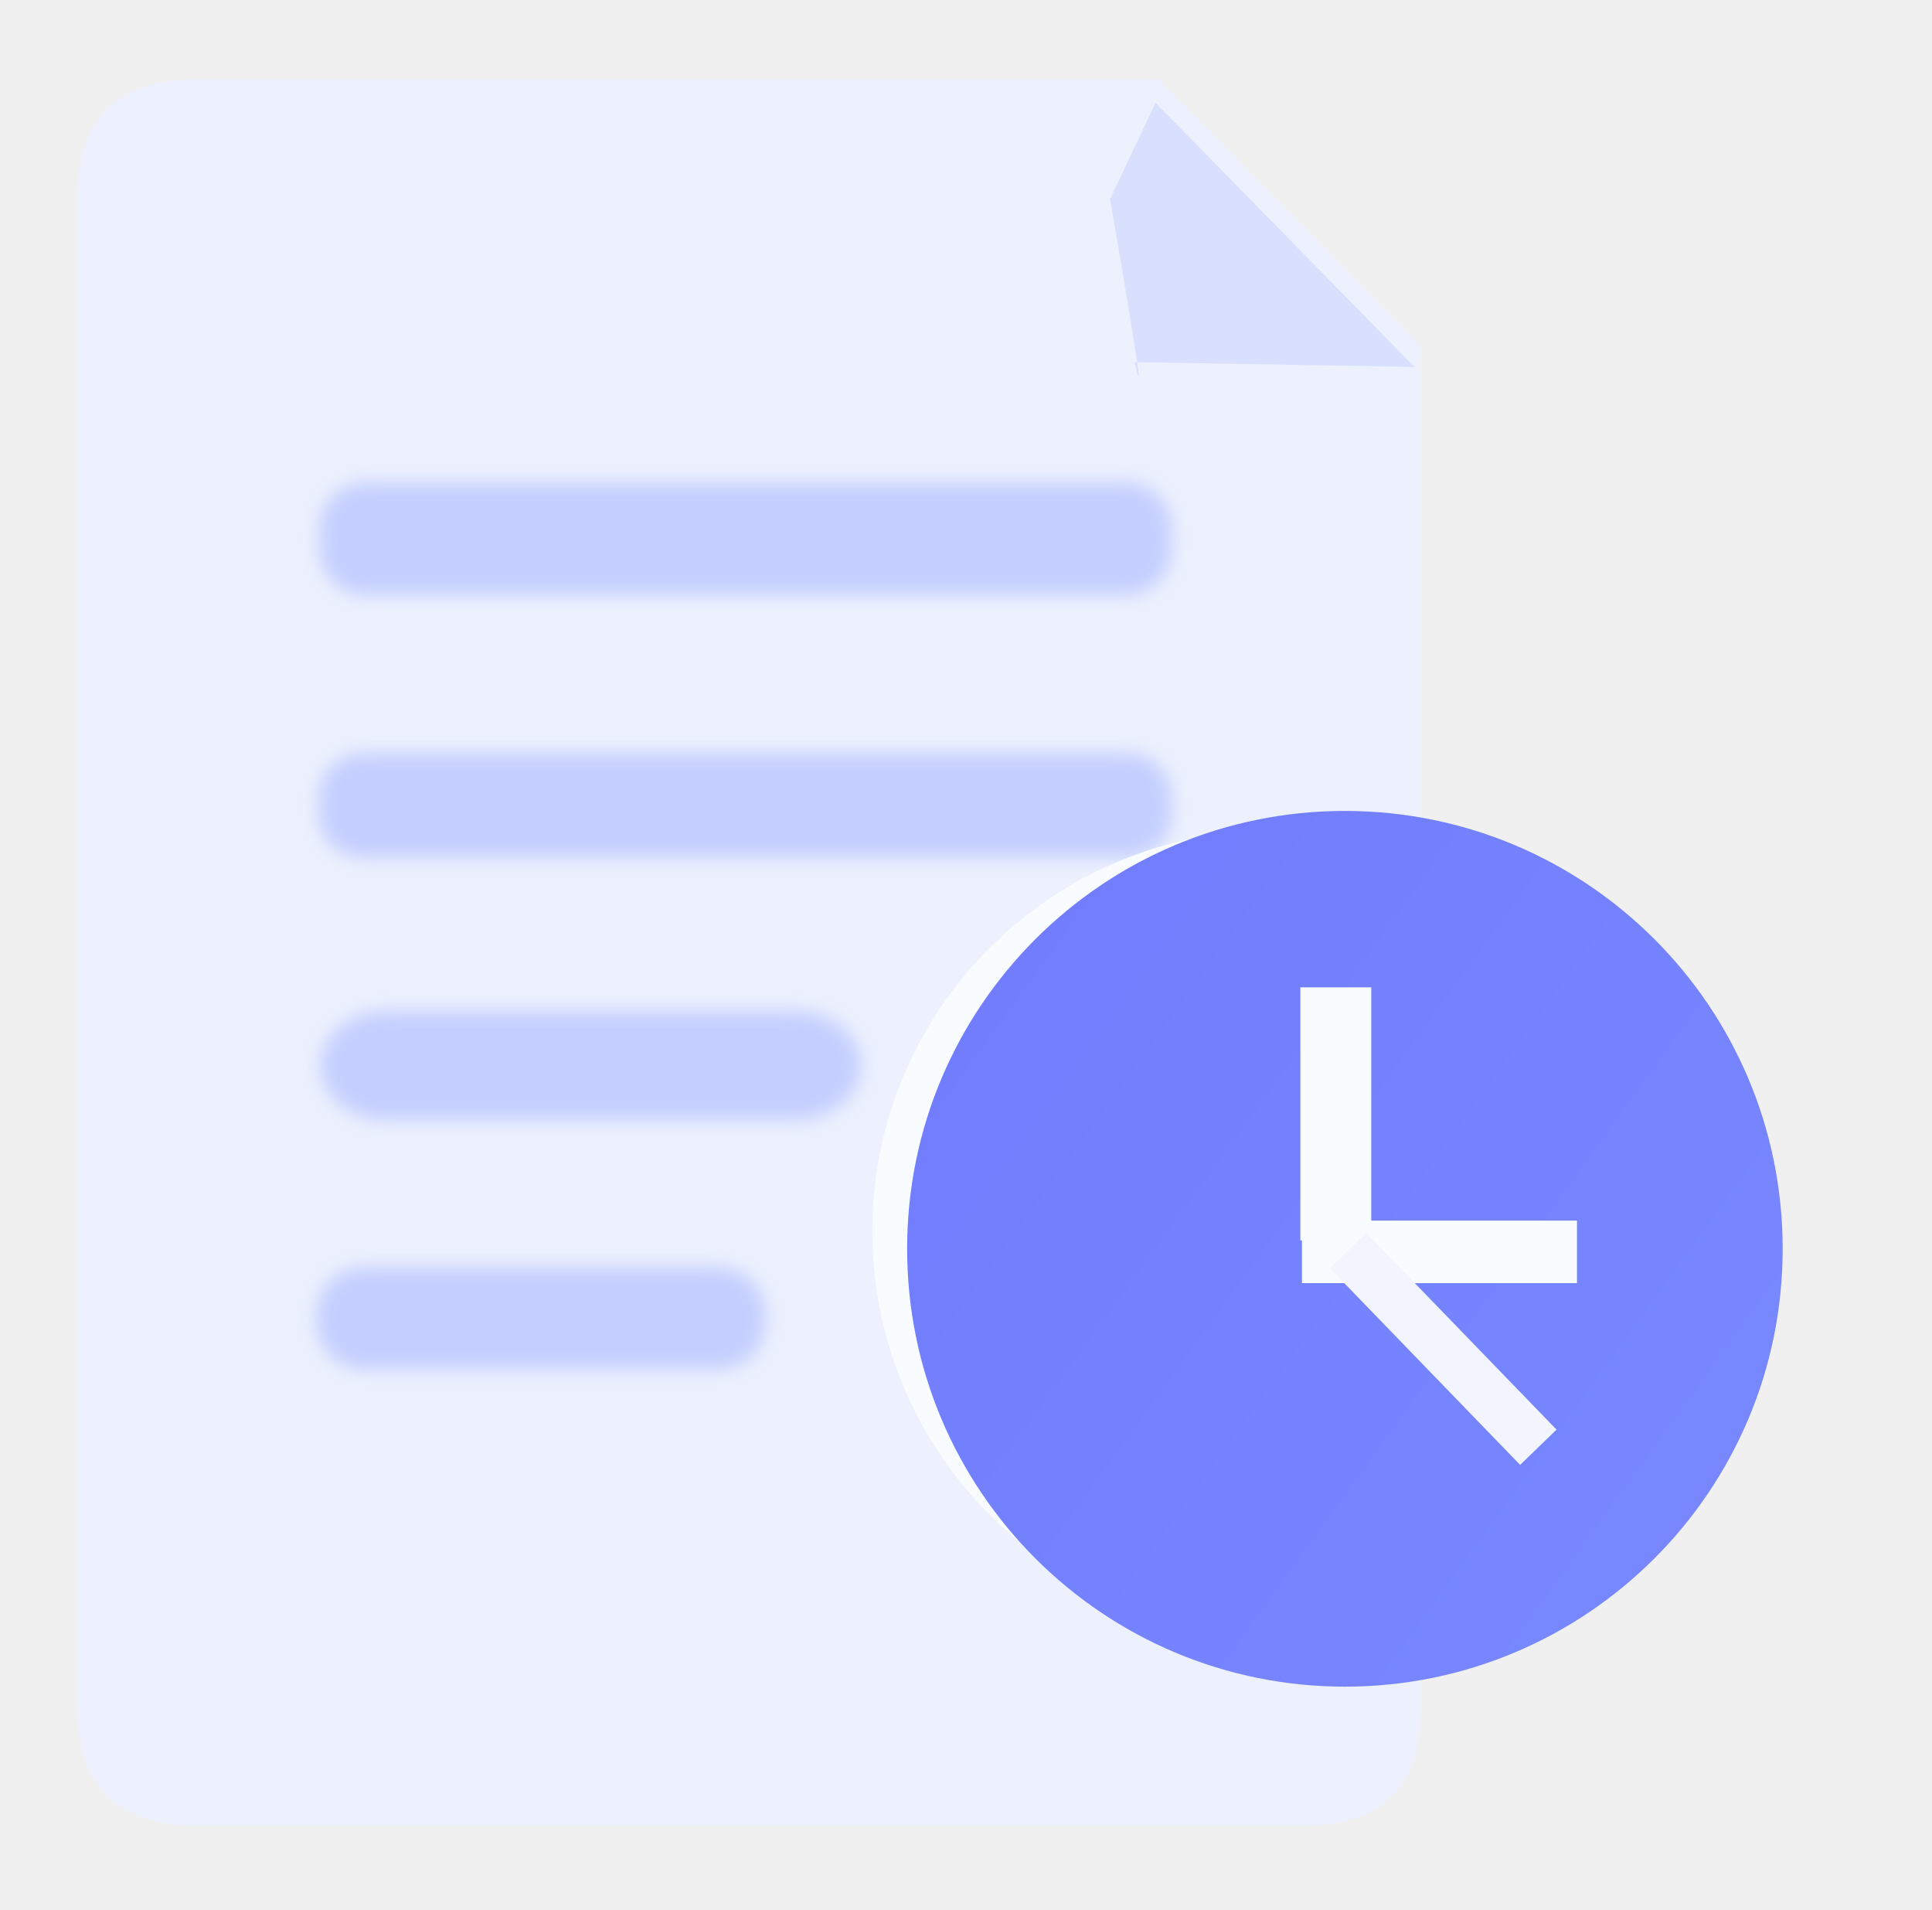
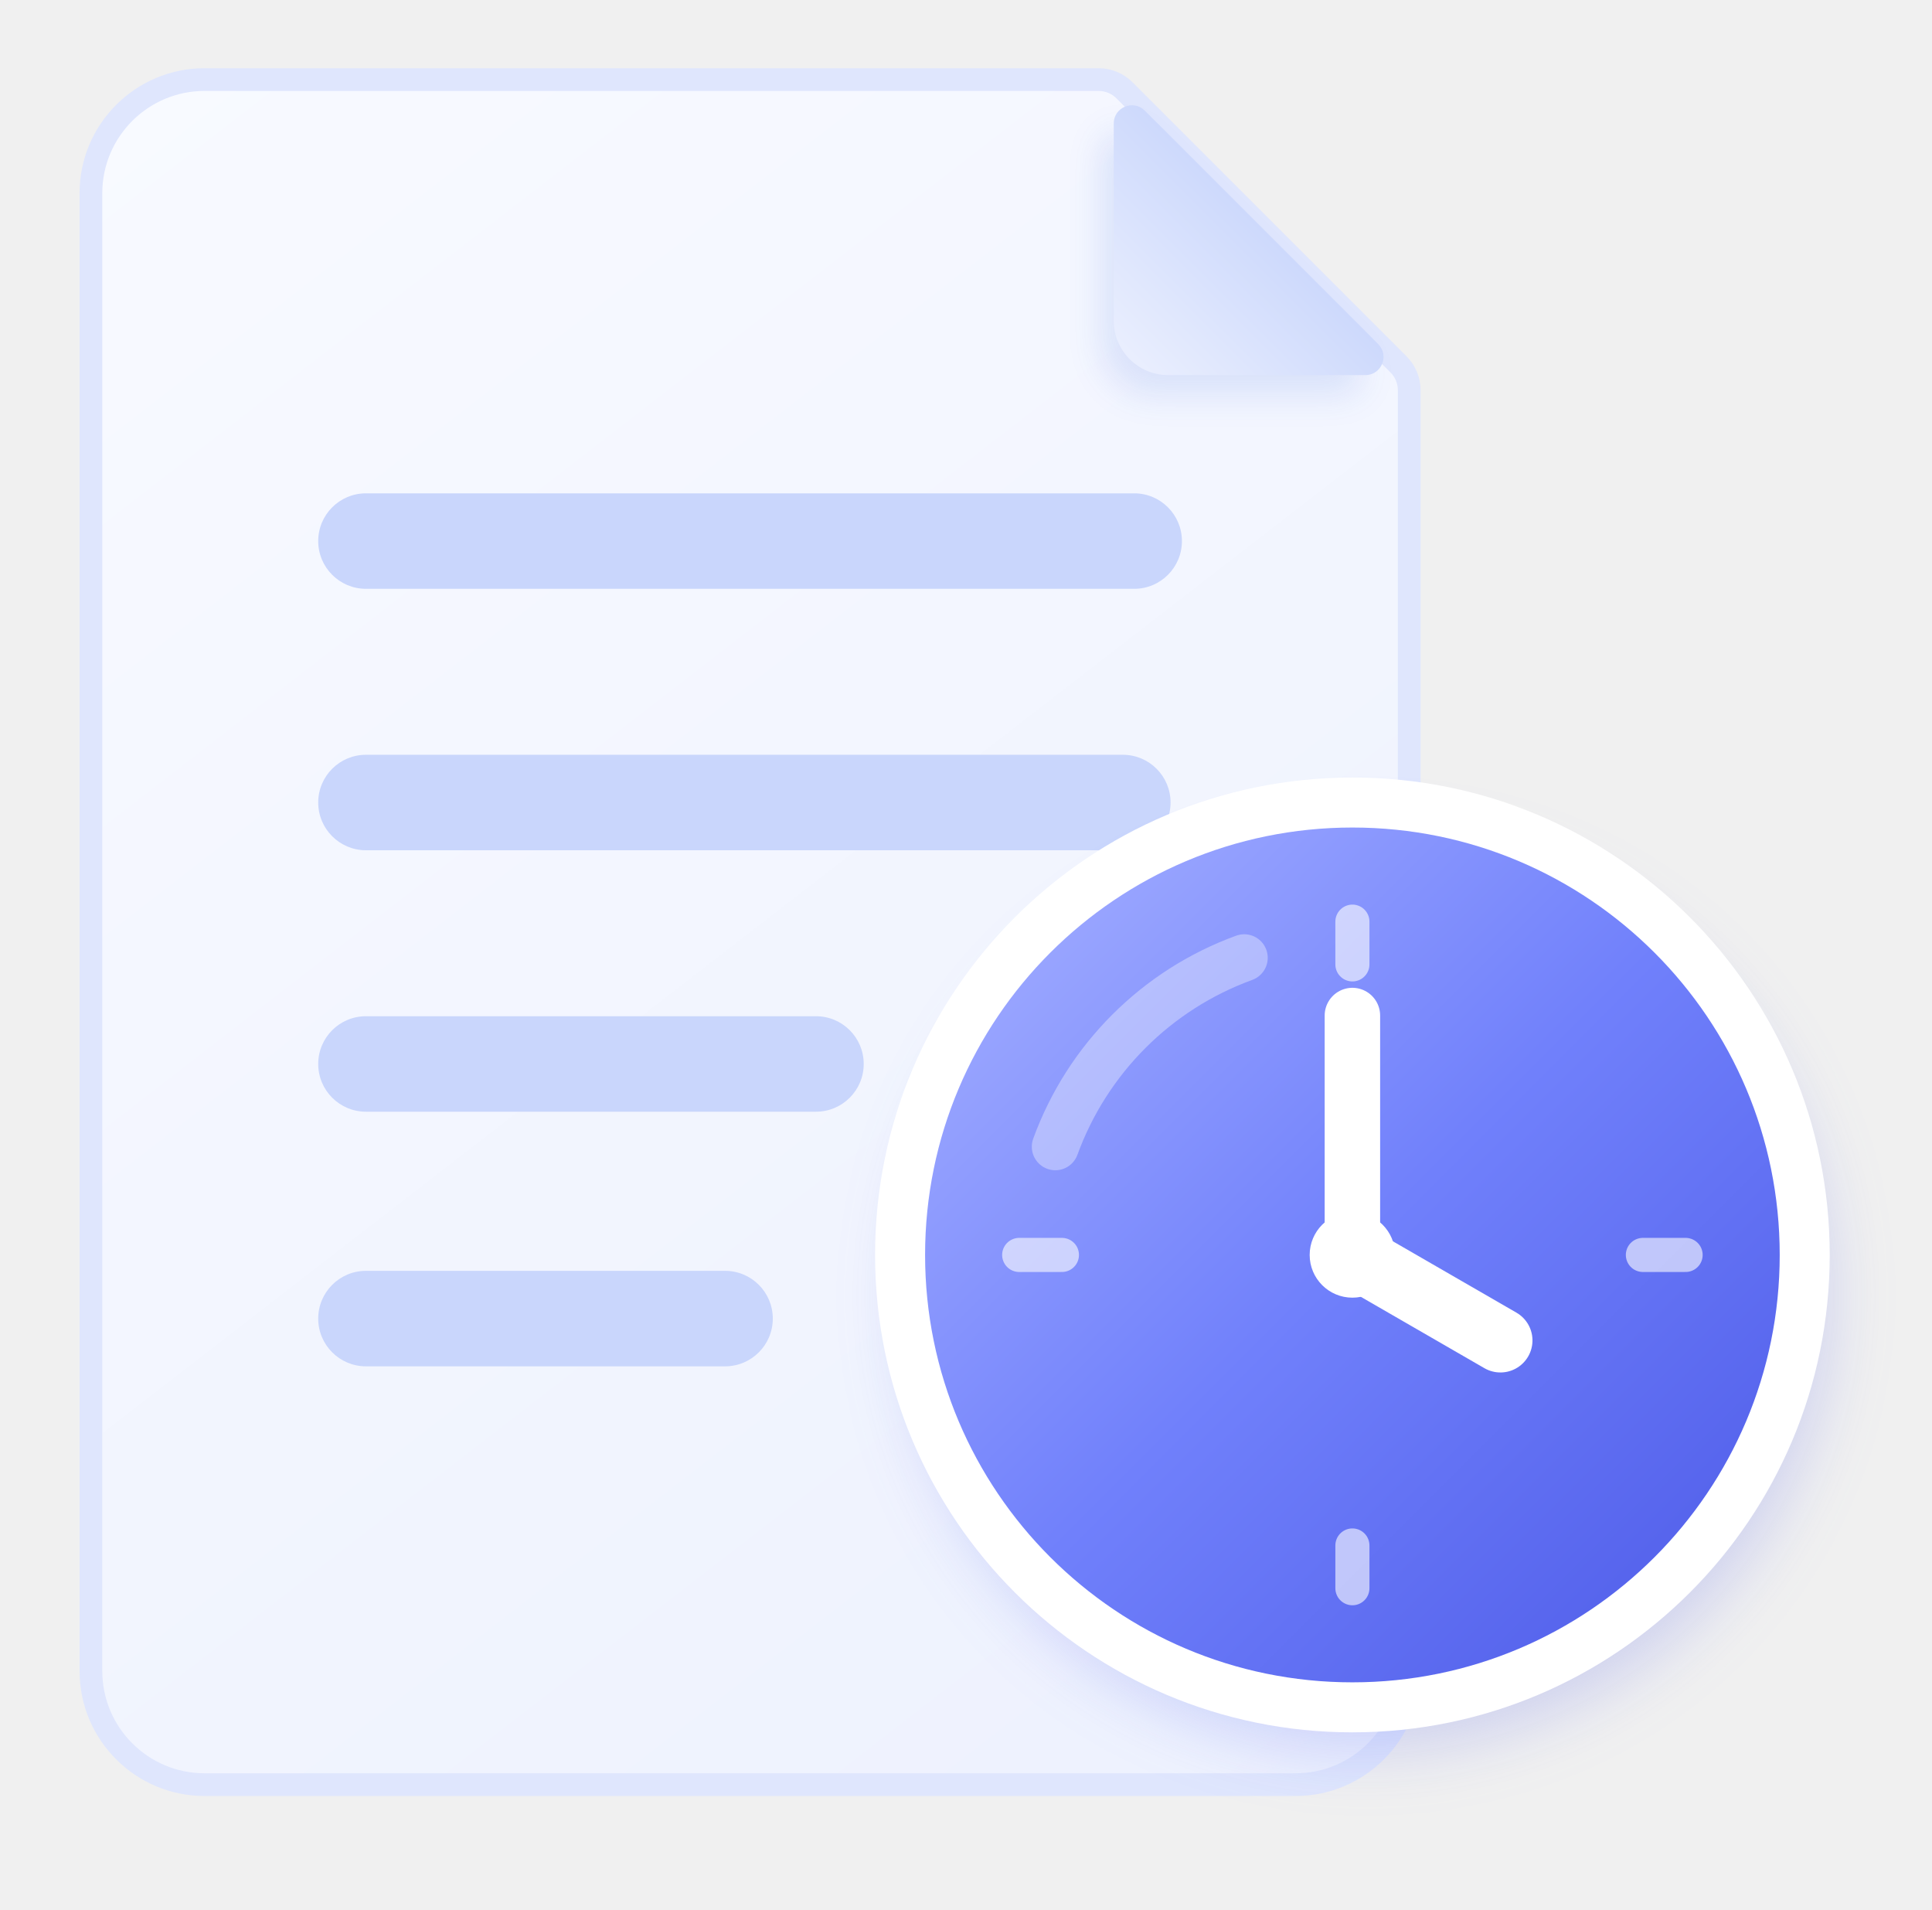
<svg xmlns="http://www.w3.org/2000/svg" viewBox="0 0 85 84" width="85" height="84">
  <defs>
-     <filter id="sfuma-righe" x="-20%" y="-50%" width="140%" height="200%">
-       <feGaussianBlur stdDeviation="0.4" />
+     <filter id="sfuma-ombra" filterUnits="userSpaceOnUse" x="0" y="0" width="85" height="84">
+       <feGaussianBlur stdDeviation="1.4" />
    </filter>
-     <linearGradient id="viola-orologio" gradientUnits="userSpaceOnUse" x1="35.63" y1="40.07" x2="75.81" y2="69.15">
-       <stop offset="0.003" stop-color="#707BFD" />
-       <stop offset="1" stop-color="#7888FE" />
+     <linearGradient id="foglio-luce" gradientUnits="userSpaceOnUse" x1="4" y1="3.5" x2="62" y2="78.5">
+       <stop offset="0" stop-color="#F8FAFF" />
+       <stop offset="1" stop-color="#EDF1FE" />
+     </linearGradient>
+     <linearGradient id="foglio-piega-luce" gradientUnits="userSpaceOnUse" x1="55.5" y1="10" x2="49" y2="16.5">
+       <stop offset="0" stop-color="#CDD9FC" />
+       <stop offset="1" stop-color="#EDF1FE" />
+     </linearGradient>
+     <filter id="sfuma-piega" x="-50%" y="-50%" width="200%" height="200%">
+       <feGaussianBlur stdDeviation="0.7" />
+     </filter>
+     <linearGradient id="badge-luce" gradientUnits="userSpaceOnUse" x1="45.4" y1="41.1" x2="73.6" y2="69.3">
+       <stop offset="0" stop-color="#9AA6FF" />
+       <stop offset="0.5" stop-color="#7080FB" />
+       <stop offset="1" stop-color="#5563EC" />
    </linearGradient>
  </defs>
  <g id="foglio">
-     <path id="foglio-pagina" data-fisso="1" d="M8.6 3.5 L51 3.5 L62.5 15.2 L62.5 75.2 Q62.5 80.3 57.4 80.3 L8.6 80.3 Q3.4 80.3 3.4 75.1 L3.4 8.7 Q3.4 3.5 8.6 3.5 Z" fill="#EDF1FE" />
-     <path id="foglio-piega" d="M50.84 4.52 L62.23 16.14 L49.92 15.93 Q50.57 18.79 48.84 8.76 Z" fill="#D8E0FD" />
-     <g id="foglio-righe" fill="#C4CFFE" filter="url(#sfuma-righe)">
-       <rect id="riga-1" x="14.05" y="21.22" width="37.51" height="4.96" rx="2.03" />
-       <rect id="riga-2" x="14.01" y="33.13" width="37.55" height="4.6" rx="1.95" />
-       <rect id="riga-3" x="14.09" y="44.46" width="23.79" height="4.81" rx="2.89" />
-       <rect id="riga-4" x="13.92" y="55.74" width="19.77" height="4.5" rx="2.07" />
+     <path id="foglio-carta" d="M9 3.5 L48.34 3.5 C48.76 3.5 49.17 3.67 49.47 3.97 L61.53 16.03 C61.83 16.33 62 16.74 62 17.16 L62 73.5 C62 76.26 59.76 78.5 57 78.5 L9 78.5 C6.24 78.5 4 76.26 4 73.5 L4 8.5 C4 5.74 6.24 3.5 9 3.5 Z" fill="url(#foglio-luce)" stroke="#DFE6FD" stroke-width="1" />
+     <path id="foglio-piega-ombra" d="M48.4 6.81 L48.4 15 C48.4 16.33 49.47 17.4 50.8 17.4 L58.99 17.4 C59.88 17.4 60.32 16.32 59.69 15.69 L50.11 6.11 C49.48 5.48 48.4 5.92 48.4 6.81 Z" fill="#1D4ED8" opacity="0.12" filter="url(#sfuma-piega)" />
+     <path id="foglio-piega" d="M49 5.43 L49 14.1 C49 15.43 50.07 16.5 51.4 16.5 L60.07 16.5 C60.78 16.5 61.14 15.64 60.63 15.13 L50.37 4.87 C49.86 4.36 49 4.72 49 5.43 Z" fill="url(#foglio-piega-luce)" />
+     <g id="foglio-righe" fill="#C9D6FC">
+       <rect id="foglio-riga-1" x="14" y="21.7" width="38" height="4.2" rx="2.1" />
+       <rect id="foglio-riga-2" x="14" y="33.2" width="37.5" height="4.2" rx="2.1" />
+       <rect id="foglio-riga-3" x="14" y="44.7" width="24" height="4.2" rx="2.1" />
+       <rect id="foglio-riga-4" x="14" y="55.9" width="20" height="4.2" rx="2.1" />
    </g>
  </g>
-   <g id="orologio">
-     <circle id="alone-bianco" cx="56.01" cy="54.16" r="17.63" fill="#F9FCFF" />
-     <circle id="quadrante" cx="59.17" cy="54.93" r="19.26" fill="url(#viola-orologio)" />
-     <g id="lancette" fill="#F9FCFE">
-       <rect id="lancetta-ore" x="57.21" y="43.43" width="3.12" height="11.13" />
-       <rect id="lancetta-minuti" x="57.28" y="53.69" width="12.1" height="2.75" />
-       <path id="lancetta-secondi" d="M59.31 55.01 L67.68 63.66" fill="none" stroke="#F3F5FE" stroke-width="2.23" />
+   <ellipse id="badge-ombra" cx="60.1" cy="57" rx="20.4" ry="20" fill="#5563EC" opacity="0.22" filter="url(#sfuma-ombra)" />
+   <g id="badge">
+     <circle id="badge-bordo" cx="59.5" cy="55.2" r="21" fill="#FFFFFF" />
+     <circle id="badge-disco" cx="59.5" cy="55.2" r="18.8" fill="url(#badge-luce)" />
+     <path id="badge-riflesso" d="M46.43 50.44 A13.91 13.91 0 0 1 54.74 42.13" fill="none" stroke="#FFFFFF" stroke-opacity="0.35" stroke-width="2.07" stroke-linecap="round" />
+     <g id="badge-simbolo">
+       <path id="badge-tacche" d="M59.5 40.54 L59.5 42.42 M74.16 55.2 L72.28 55.2 M59.5 69.86 L59.5 67.98 M44.84 55.2 L46.72 55.2" fill="none" stroke="#FFFFFF" stroke-linecap="round" stroke-linejoin="round" stroke-opacity="0.6" stroke-width="1.5" />
+       <g id="lancetta-minuti">
+         <path d="M59.5 55.2 L59.5 44.67" fill="none" stroke="#FFFFFF" stroke-linecap="round" stroke-linejoin="round" stroke-width="2.44" />
+       </g>
+       <g id="lancetta-ore" transform="rotate(120 59.5 55.2)">
+         <path d="M59.5 55.2 L59.5 47.68" fill="none" stroke="#FFFFFF" stroke-linecap="round" stroke-linejoin="round" stroke-width="2.82" />
+       </g>
+       <circle id="badge-perno" cx="59.5" cy="55.2" r="1.88" fill="#FFFFFF" />
    </g>
  </g>
</svg>
